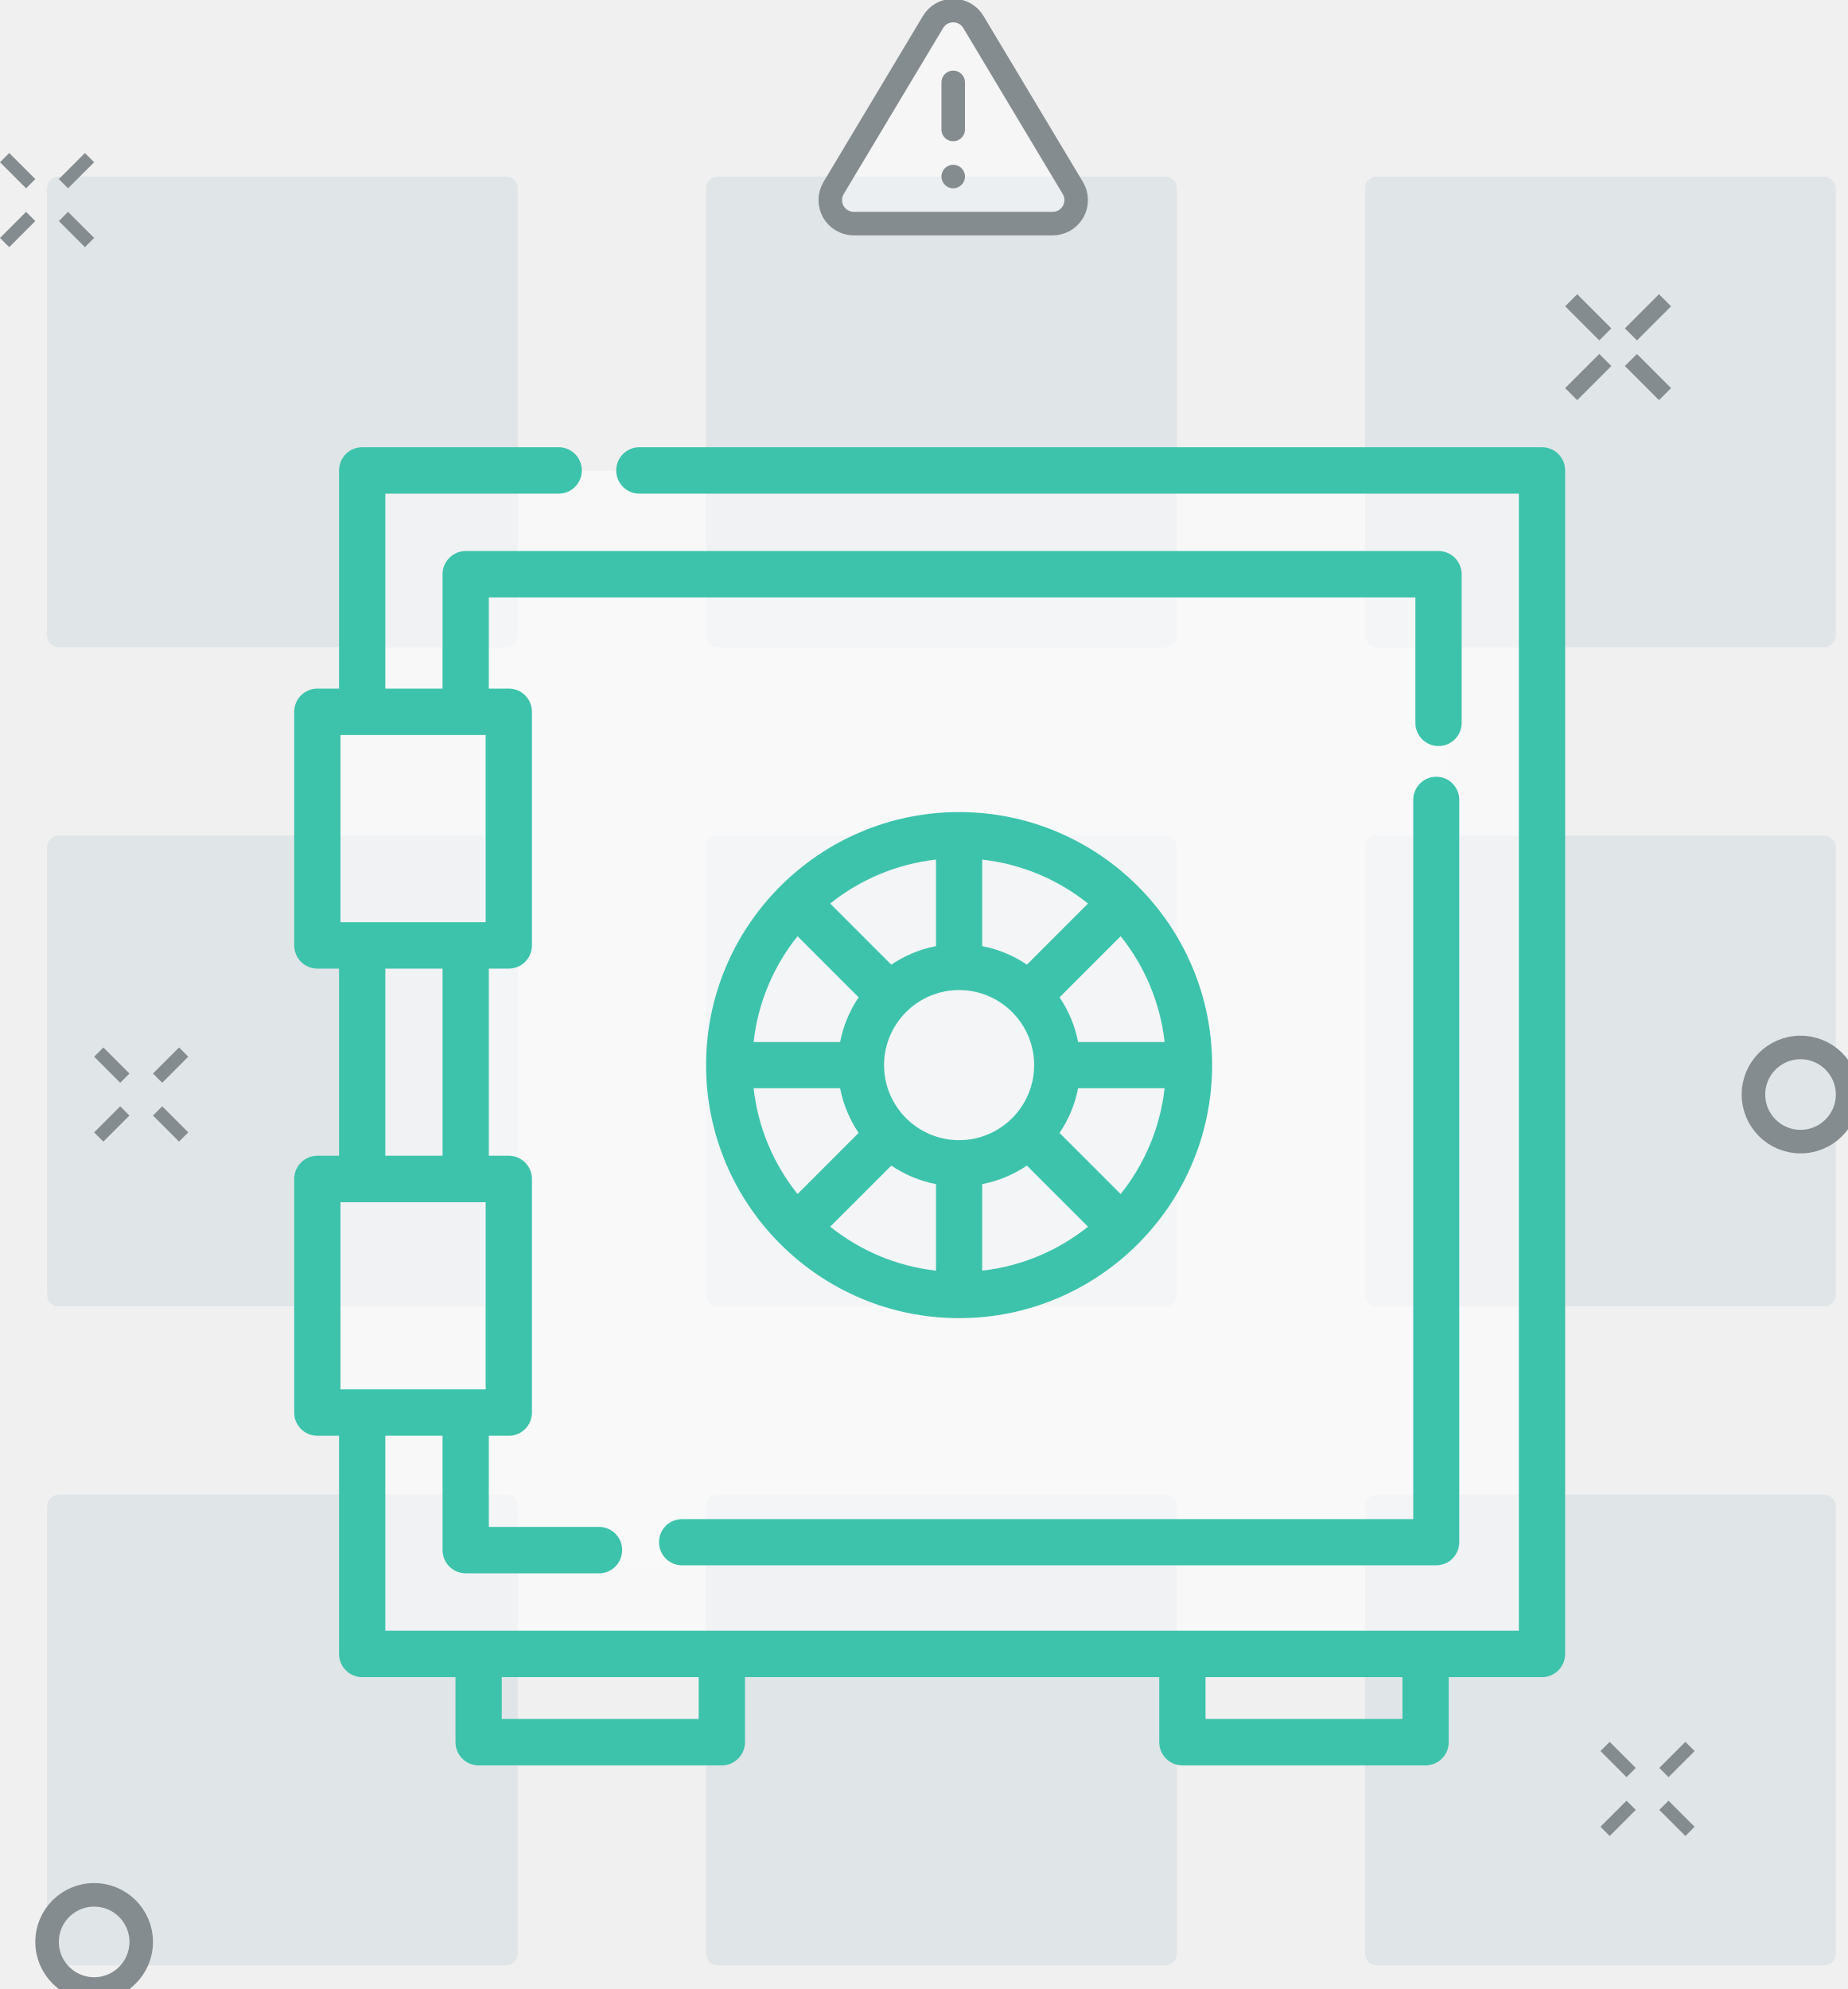
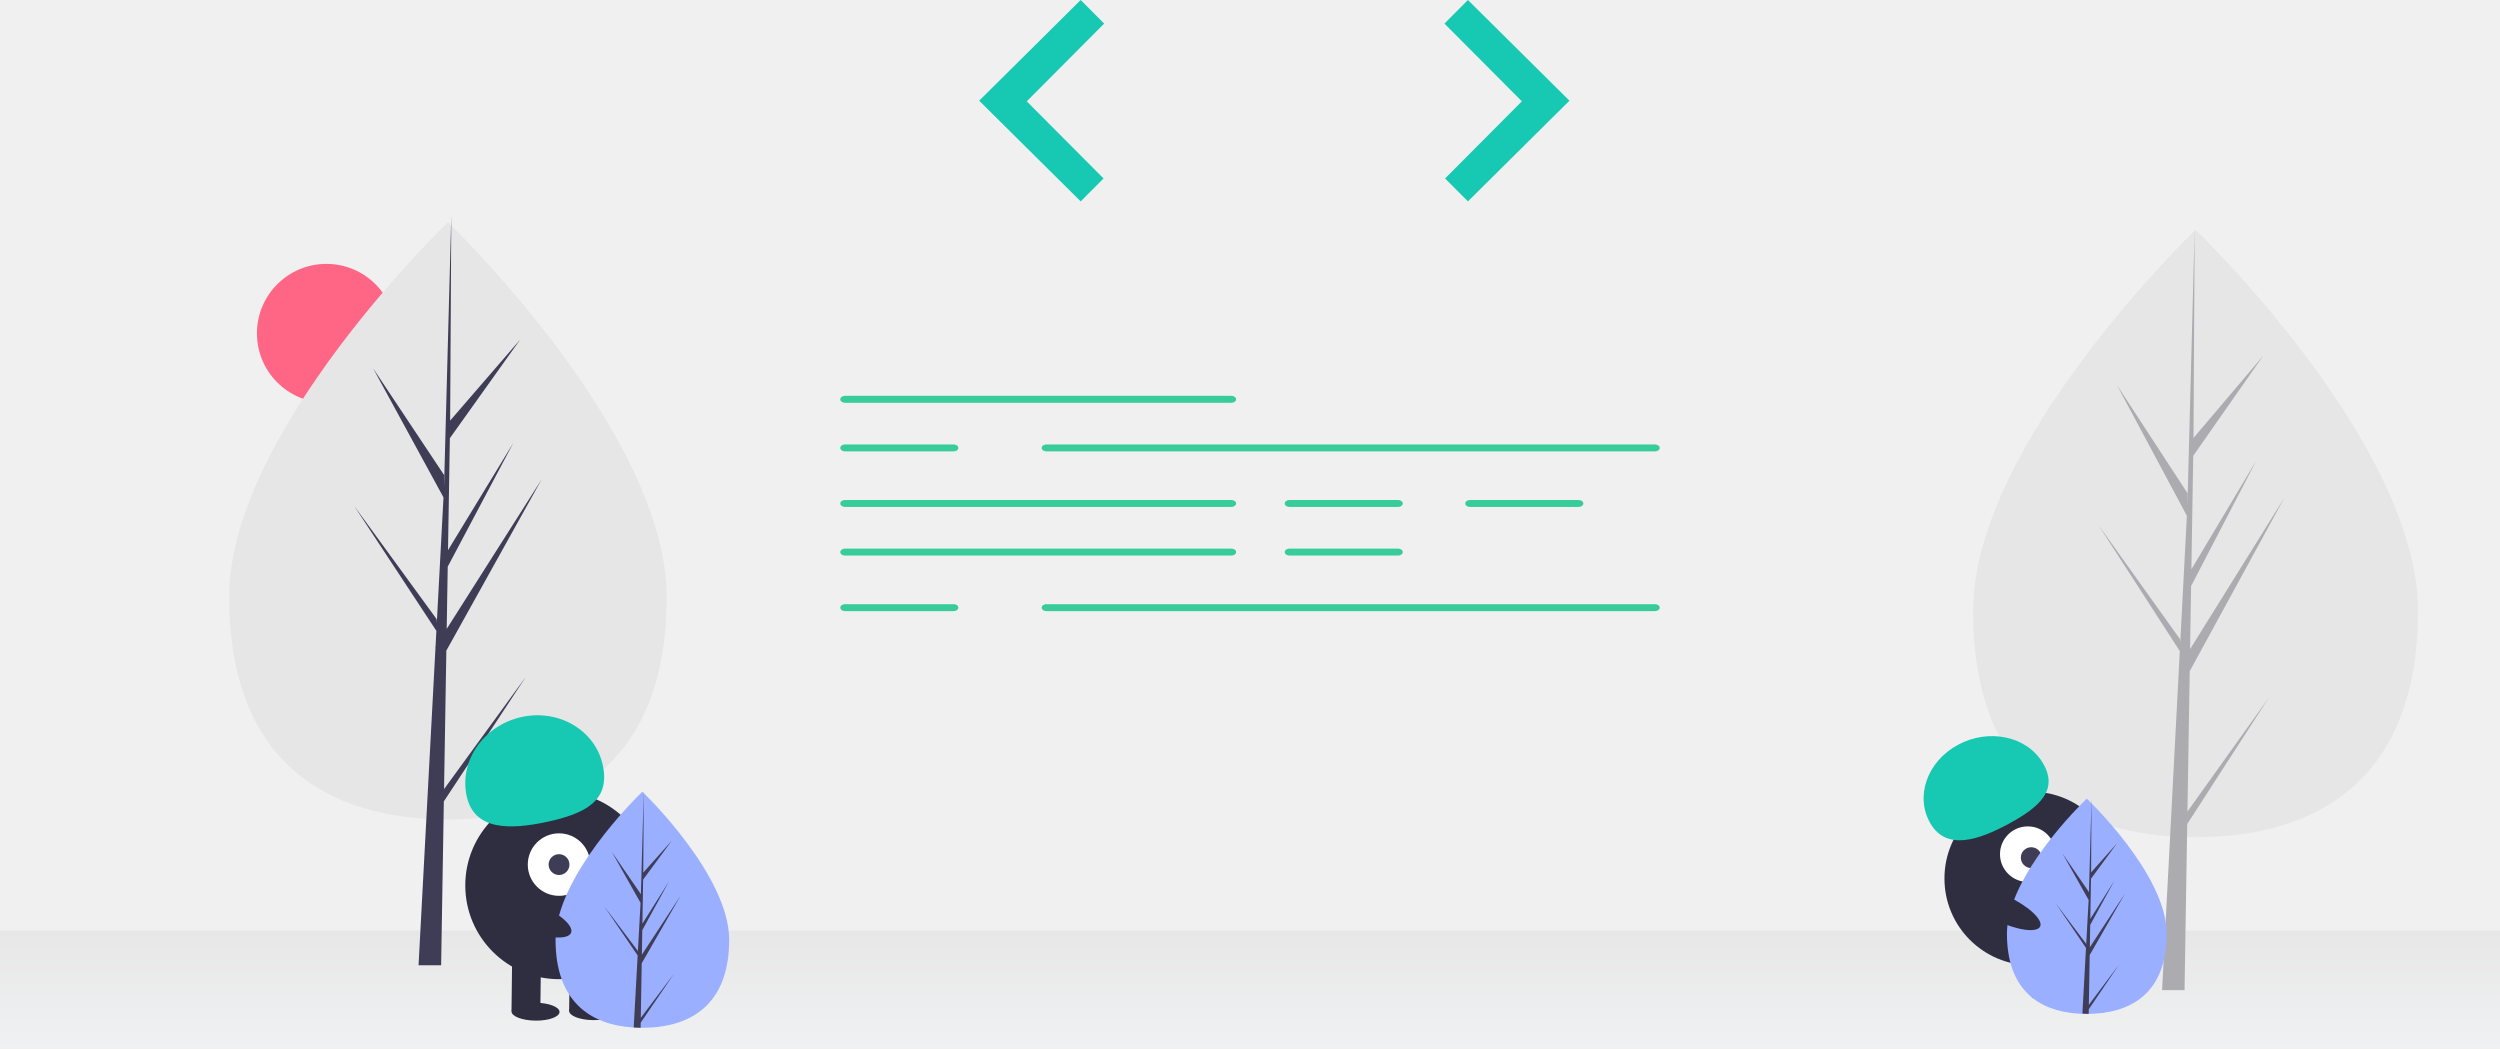
- <svg xmlns="http://www.w3.org/2000/svg" width="157px" height="169px" viewBox="0 0 157 169" version="1.1">
-   <defs />
-   <g stroke="none" stroke-width="1" fill="none" fill-rule="evenodd">
-     <g>
-       <path d="M5,71 L43,71 C43.552,71 44,71.448 44,72 L44,110 C44,110.552 43.552,111 43,111 L5,111 C4.448,111 4,110.552 4,110 L4,72 C4,71.448 4.448,71 5,71 Z M5,15 L43,15 C43.552,15 44,15.448 44,16 L44,54 C44,54.552 43.552,55 43,55 L5,55 C4.448,55 4,54.552 4,54 L4,16 C4,15.448 4.448,15 5,15 Z M61,15 L99,15 C99.552,15 100,15.448 100,16 L100,54 C100,54.552 99.552,55 99,55 L61,55 C60.448,55 60,54.552 60,54 L60,16 C60,15.448 60.448,15 61,15 Z M61,71 L99,71 C99.552,71 100,71.448 100,72 L100,110 C100,110.552 99.552,111 99,111 L61,111 C60.448,111 60,110.552 60,110 L60,72 C60,71.448 60.448,71 61,71 Z M117,15 L155,15 C155.552,15 156,15.448 156,16 L156,54 C156,54.552 155.552,55 155,55 L117,55 C116.448,55 116,54.552 116,54 L116,16 C116,15.448 116.448,15 117,15 Z M117,71 L155,71 C155.552,71 156,71.448 156,72 L156,110 C156,110.552 155.552,111 155,111 L117,111 C116.448,111 116,110.552 116,110 L116,72 C116,71.448 116.448,71 117,71 Z M5,127 L43,127 C43.552,127 44,127.448 44,128 L44,166 C44,166.552 43.552,167 43,167 L5,167 C4.448,167 4,166.552 4,166 L4,128 C4,127.448 4.448,127 5,127 Z M61,127 L99,127 C99.552,127 100,127.448 100,128 L100,166 C100,166.552 99.552,167 99,167 L61,167 C60.448,167 60,166.552 60,166 L60,128 C60,127.448 60.448,127 61,127 Z M117,127 L155,127 C155.552,127 156,127.448 156,128 L156,166 C156,166.552 155.552,167 155,167 L117,167 C116.448,167 116,166.552 116,166 L116,128 C116,127.448 116.448,127 117,127 Z" fill="#E0E5E8" />
-       <g transform="translate(0, 13)">
-         <path d="M13.784,79 L13,78.216 L15.216,76 L16,76.784 L13.784,79 Z M10.216,79 L8,76.784 L8.784,76 L11,78.216 L10.216,79 Z M13.784,81 L16,83.216 L15.216,84 L13,81.784 L13.784,81 Z M10.216,81 L11,81.784 L8.784,84 L8,83.216 L10.216,81 Z" fill="#858C8F" />
-         <path d="M141.784,138 L141,137.216 L143.216,135 L144,135.784 L141.784,138 Z M138.216,138 L136,135.784 L136.784,135 L139,137.216 L138.216,138 Z M141.784,140 L144,142.216 L143.216,143 L141,140.784 L141.784,140 Z M138.216,140 L139,140.784 L136.784,143 L136,142.216 L138.216,140 Z" fill="#858C8F" />
-         <path d="M5.784,3 L5,2.216 L7.216,0 L8,0.784 L5.784,3 Z M2.216,3 L4.4408921e-16,0.784 L0.784,0 L3,2.216 L2.216,3 Z M5.784,5 L8,7.216 L7.216,8 L5,5.784 L5.784,5 Z M2.216,5 L3,5.784 L0.784,8 L4.4408921e-16,7.216 L2.216,5 Z" fill="#858C8F" />
-         <path d="M139.1,15.925 L138.075,14.9 L140.975,12 L142,13.025 L139.1,15.925 Z M135.9,15.925 L133,13.025 L134.025,12 L136.925,14.9 L135.9,15.925 Z M139.1,17.075 L142,19.975 L140.975,21 L138.075,18.1 L139.1,17.075 Z M135.9,17.075 L136.925,18.1 L134.025,21 L133,19.975 L135.9,17.075 Z" fill="#858C8F" />
-         <circle stroke="#858C8F" stroke-width="2" cx="8" cy="152" r="4" />
-         <circle stroke="#858C8F" stroke-width="2" cx="153" cy="80" r="4" />
-       </g>
-       <g transform="translate(25, 38)">
-         <path d="M5,2 L105,2 L105,101 L5,101 L5,82.505 L2.379,82.505 L2.379,61.524 L5,61.524 L5,42.329 C2.752,42.716 1.595,42.716 1.528,42.329 C1.461,41.941 1.461,35.243 1.528,22.235 L5,22.235 L5,2 Z" fill-opacity="0.5" fill="#FFFFFF" />
-         <rect fill-opacity="0.2" fill="#FFFFFF" x="16" y="11" width="82" height="84" />
-         <path d="M106.033,0 L29.329,0 C28.243,0 27.362,0.883 27.362,1.972 C27.362,3.061 28.243,3.944 29.329,3.944 L104.067,3.944 L104.067,100.558 L7.744,100.558 L7.744,83.993 L12.607,83.993 L12.607,93.708 C12.607,94.797 13.487,95.68 14.573,95.68 L25.902,95.68 C26.987,95.68 27.868,94.797 27.868,93.708 C27.868,92.619 26.988,91.736 25.902,91.736 L16.539,91.736 L16.539,83.993 L18.236,83.993 C19.322,83.993 20.202,83.11 20.202,82.021 L20.202,62.174 C20.202,61.086 19.322,60.202 18.236,60.202 L16.539,60.202 L16.539,44.3 L18.236,44.3 C19.322,44.3 20.202,43.417 20.202,42.327 L20.202,22.48 C20.202,21.391 19.322,20.508 18.236,20.508 L16.539,20.508 L16.539,12.765 L95.273,12.765 L95.273,23.418 C95.273,24.507 96.153,25.39 97.239,25.39 C98.324,25.39 99.205,24.507 99.205,23.418 L99.205,10.793 C99.205,9.705 98.325,8.821 97.239,8.821 L14.573,8.821 C13.487,8.821 12.607,9.704 12.607,10.793 L12.607,20.508 L7.744,20.508 L7.744,3.944 L22.475,3.944 C23.561,3.944 24.441,3.061 24.441,1.972 C24.441,0.883 23.561,0 22.475,0 L5.778,0 C4.693,0 3.812,0.883 3.812,1.972 L3.812,20.508 L1.966,20.508 C0.88,20.508 0,21.391 0,22.48 L0,42.327 C0,43.416 0.88,44.3 1.966,44.3 L3.812,44.3 L3.812,60.202 L1.966,60.202 C0.88,60.202 0,61.085 0,62.174 L0,82.021 C0,83.11 0.88,83.993 1.966,83.993 L3.812,83.993 L3.812,102.53 C3.812,103.618 4.692,104.502 5.778,104.502 L13.706,104.502 L13.706,110.028 C13.706,111.117 14.586,112 15.672,112 L36.338,112 C37.424,112 38.305,111.117 38.305,110.028 L38.305,104.502 L73.508,104.502 L73.508,110.028 C73.508,111.117 74.388,112 75.474,112 L96.14,112 C97.226,112 98.106,111.117 98.106,110.028 L98.106,104.502 L106.034,104.502 C107.12,104.502 108,103.619 108,102.53 L108,1.972 C107.999,0.883 107.12,0 106.033,0 Z M3.932,40.355 L3.932,24.452 L16.27,24.452 L16.27,40.356 L3.932,40.356 L3.932,40.355 Z M12.607,44.299 L12.607,60.202 L7.744,60.202 L7.744,44.299 L12.607,44.299 Z M3.932,80.049 L3.932,64.146 L16.27,64.146 L16.27,80.049 L3.932,80.049 Z M17.637,108.055 L17.637,104.501 L34.372,104.501 L34.372,108.055 L17.637,108.055 Z M94.174,108.055 L77.439,108.055 L77.439,104.501 L94.174,104.501 L94.174,108.055 Z" fill="#3DC3AB" fill-rule="nonzero" />
-         <path d="M97.046,28 C95.967,28 95.092,28.878 95.092,29.961 L95.092,91.077 L32.954,91.077 C31.875,91.077 31,91.955 31,93.039 C31,94.122 31.875,95 32.954,95 L97.046,95 C98.125,95 99,94.122 99,93.039 L99,29.961 C99,28.878 98.125,28 97.046,28 Z" fill="#3DC3AB" fill-rule="nonzero" />
-         <path d="M56.5,31 C44.645,31 35,40.645 35,52.5 C35,64.355 44.645,74 56.5,74 C68.355,74 78,64.355 78,52.5 C78,40.645 68.355,31 56.5,31 Z M73.963,50.538 L66.612,50.538 C66.344,49.153 65.8,47.866 65.036,46.739 L70.23,41.545 C72.248,44.07 73.587,47.16 73.963,50.538 Z M58.462,35.037 C61.84,35.413 64.93,36.752 67.455,38.77 L62.261,43.964 C61.133,43.2 59.847,42.656 58.462,42.388 L58.462,35.037 Z M54.538,35.037 L54.538,42.388 L54.538,42.388 C53.154,42.656 51.867,43.2 50.739,43.964 L45.546,38.77 C48.07,36.752 51.161,35.414 54.538,35.037 Z M42.771,41.545 L47.964,46.739 C47.201,47.867 46.657,49.153 46.389,50.538 L39.037,50.538 C39.414,47.16 40.752,44.07 42.771,41.545 Z M39.037,54.462 L46.388,54.462 L46.388,54.462 C46.657,55.846 47.201,57.133 47.964,58.261 L42.771,63.454 C40.752,60.929 39.414,57.839 39.037,54.462 Z M54.538,69.963 C51.16,69.586 48.071,68.248 45.546,66.229 L50.739,61.036 C51.867,61.799 53.154,62.343 54.538,62.612 L54.538,69.963 Z M50.123,52.5 C50.123,48.984 52.984,46.123 56.5,46.123 C60.016,46.123 62.877,48.983 62.877,52.5 C62.877,56.017 60.017,58.877 56.5,58.877 C52.983,58.877 50.123,56.016 50.123,52.5 Z M58.462,69.963 L58.462,62.612 L58.462,62.612 C59.846,62.343 61.134,61.799 62.261,61.036 L67.455,66.229 C64.93,68.248 61.84,69.586 58.462,69.963 Z M70.23,63.455 L65.036,58.261 C65.8,57.133 66.344,55.846 66.612,54.462 L73.963,54.462 C73.587,57.84 72.248,60.929 70.23,63.455 Z" fill="#3DC3AB" fill-rule="nonzero" />
-       </g>
-       <g transform="translate(70, 0)">
-         <path d="M9.29,1.86 L0.82,16 C0.465,16.615 0.463,17.373 0.814,17.991 C1.166,18.608 1.819,18.992 2.53,19 L19.47,19 C20.181,18.992 20.834,18.608 21.186,17.991 C21.537,17.373 21.535,16.615 21.18,16 L12.71,1.86 C12.347,1.262 11.699,0.897 11,0.897 C10.301,0.897 9.653,1.262 9.29,1.86 Z" stroke="#858C8F" stroke-width="2" fill-opacity="0.4" fill="#FFFFFF" stroke-linecap="round" stroke-linejoin="round" />
-         <path d="M11,7 L11,11" stroke="#858C8F" stroke-width="2" stroke-linecap="round" stroke-linejoin="round" />
-         <circle fill="#858C8F" cx="11" cy="15" r="1" />
-       </g>
+ <svg xmlns="http://www.w3.org/2000/svg" width="360" height="151" viewBox="0 0 360 151">
+   <defs>
+     <linearGradient id="a" x1="50%" x2="50%" y1="0%" y2="100%">
+       <stop offset="0%" stop-color="#E7E7E7" />
+       <stop offset="100%" stop-color="#F0F1F2" />
+     </linearGradient>
+   </defs>
+   <g fill="none" fill-rule="evenodd">
+     <path fill="url(#a)" d="M0 134h360v17H0z" />
+     <g transform="translate(33 31)">
+       <circle cx="14" cy="17" r="10" fill="#FF6584" />
+       <path fill="#E6E6E7" d="M63 54.96C63 78.708 48.897 87 31.5 87S0 78.708 0 54.96C0 31.212 31.5 1 31.5 1S63 31.212 63 54.96z" />
+       <path fill="#3F3D56" d="M30.944 82.628l.33-19.938L45 38.024 31.325 59.562l.149-8.965 9.46-17.845-9.421 15.473.266-16.124 10.13-14.208-10.088 11.672L31.988 0l-1.047 39.14.086-1.615-10.3-15.485 10.135 18.584-.96 18.008-.028-.478L18 41.858l11.838 17.984-.12 2.252-.022.034.01.185L27.27 108h3.253l.39-23.598 11.809-17.94z" />
+     </g>
+     <path fill="#E6E6E7" d="M348.195 87.968c0 24.152-14.343 32.585-32.035 32.585-17.693 0-32.035-8.433-32.035-32.585S316.16 33.09 316.16 33.09s32.035 30.726 32.035 54.878z" />
+     <path fill="#ACABB0" d="M314.993 116.859l.328-20.213 13.654-25.007-13.603 21.836.148-9.089 9.41-18.092-9.371 15.687.265-16.347L325.9 51.231l-10.036 11.833.166-29.974-1.041 39.68.085-1.637-10.245-15.699 10.081 18.841-.955 18.257-.028-.485-11.81-16.52 11.774 18.232-.12 2.283-.02.034.01.188-2.423 46.317h3.236l.388-23.924 11.747-18.188z" />
+     <g transform="translate(67 103)">
+       <circle cx="13.5" cy="24.5" r="13.5" fill="#2F2E41" />
+       <path fill="#2F2E41" d="M6.745 35.157l4.15.049-.088 7.397-4.15-.049zM15.044 35.254l4.15.049-.087 7.397-4.15-.049z" />
+       <ellipse cx="10.114" cy="42.681" fill="#2F2E41" rx="1.29" ry="3.458" transform="rotate(-89.325 10.114 42.68)" />
+       <ellipse cx="18.416" cy="42.606" fill="#2F2E41" rx="1.29" ry="3.458" transform="rotate(-89.325 18.416 42.606)" />
+       <circle cx="13.5" cy="21.5" r="4.5" fill="#FFF" />
+       <circle cx="13.5" cy="21.5" r="1.5" fill="#3F3D56" />
+       <path fill="#17C9B2" d="M.18 11.544C-.857 6.484 2.7 1.426 8.124.247c5.424-1.178 10.662 1.97 11.698 7.03 1.037 5.06-2.57 6.879-7.994 8.057C6.404 16.513 1.216 16.605.18 11.544z" />
+       <path fill="#9AAFFF" d="M38 32.333C38 41.722 32.404 45 25.5 45a21.543 21.543 0 0 1-1.429-.049C17.841 44.511 13 41.065 13 32.333c0-9.037 11.578-20.439 12.448-21.283l.002-.001.05-.049S38 22.944 38 32.333z" />
+       <path fill="#3F3D56" d="M25.273 43.569l4.799-6.372-4.81 7.071-.013.732a22.517 22.517 0 0 1-.997-.043l.517-9.395-.004-.073.009-.014.049-.887L20 27.498l4.838 6.424.01.189.392-7.099-4.129-7.325 4.18 6.08.406-14.717.002-.05v.049l-.068 11.604 4.11-4.6-4.127 5.6-.109 6.356 3.838-6.1-3.854 7.035-.06 3.533L31 25.987l-5.592 9.723-.135 7.859z" />
+       <ellipse cx="8.899" cy="28.781" fill="#2F2E41" rx="2.135" ry="6.826" transform="rotate(-68.158 8.899 28.78)" />
+     </g>
+     <path fill="#37CC9A" d="M177.325 58h-55.65c-.373 0-.675-.224-.675-.5s.302-.5.675-.5h55.65c.373 0 .675.224.675.5s-.302.5-.675.5zM177.325 73h-55.65c-.373 0-.675-.224-.675-.5s.302-.5.675-.5h55.65c.373 0 .675.224.675.5s-.302.5-.675.5zM177.323 80h-55.646c-.242 0-.465-.095-.586-.25a.39.39 0 0 1 0-.5c.12-.155.344-.25.586-.25h55.646c.242 0 .465.095.586.25a.39.39 0 0 1 0 .5c-.12.155-.344.25-.586.25zM201.336 73h-15.672c-.367 0-.664-.224-.664-.5s.297-.5.664-.5h15.672c.367 0 .664.224.664.5s-.297.5-.664.5zM201.336 80h-15.672c-.367 0-.664-.224-.664-.5s.297-.5.664-.5h15.672c.367 0 .664.224.664.5s-.297.5-.664.5zM227.336 73h-15.672c-.367 0-.664-.224-.664-.5s.297-.5.664-.5h15.672c.367 0 .664.224.664.5s-.297.5-.664.5zM238.324 65h-87.648c-.373 0-.676-.224-.676-.5s.303-.5.676-.5h87.648c.373 0 .676.224.676.5s-.303.5-.676.5zM137.336 65h-15.672c-.367 0-.664-.224-.664-.5s.297-.5.664-.5h15.672c.367 0 .664.224.664.5s-.297.5-.664.5zM238.324 88h-87.646c-.242 0-.466-.095-.587-.25a.39.39 0 0 1 0-.5c.121-.155.345-.25.587-.25h87.646c.373 0 .676.224.676.5s-.303.5-.676.5zM137.335 88h-15.67c-.237 0-.457-.095-.576-.25a.396.396 0 0 1 0-.5c.12-.155.339-.25.576-.25h15.67c.237 0 .457.095.576.25a.396.396 0 0 1 0 .5c-.12.155-.339.25-.576.25z" />
+     <path fill="#17C9B2" d="M155.62 0L141 14.5 155.62 29l3.289-3.304-11.056-11.104L159 3.395zM211.38 0L226 14.5 211.38 29l-3.289-3.304 11.056-11.104L208 3.395z" />
+     <g transform="translate(277 106)">
+       <circle cx="15.5" cy="20.5" r="12.5" fill="#2F2E41" />
+       <path fill="#2F2E41" d="M13.464 30.913l3.594-1.098 1.978 6.4-3.593 1.097zM20.65 28.718l3.594-1.098 1.978 6.4-3.593 1.098z" />
+       <ellipse cx="18.46" cy="36.472" fill="#2F2E41" rx="3.131" ry="1.168" transform="rotate(-17.083 18.46 36.472)" />
+       <ellipse cx="25.601" cy="34.128" fill="#2F2E41" rx="3.131" ry="1.168" transform="rotate(-17.083 25.6 34.128)" />
+       <circle cx="15" cy="17" r="4" fill="#FFF" />
+       <circle cx="15.5" cy="17.5" r="1.5" fill="#3F3D56" />
+       <path fill="#17C9B2" d="M1.014 12.634C-1.287 8.779.46 3.69 4.92 1.266c4.458-2.423 9.937-1.264 12.238 2.59 2.301 3.855-.38 6.311-4.838 8.735-4.458 2.424-9.005 3.897-11.306.043z" />
+       <path fill="#9AAFFF" d="M35 28.45C35 37.012 29.852 40 23.5 40a19.999 19.999 0 0 1-1.314-.044C16.453 39.555 12 36.412 12 28.45c0-8.24 10.652-18.636 11.452-19.405l.002-.002L23.5 9S35 19.89 35 28.45z" />
+       <path fill="#3F3D56" d="M23.794 38.695l4.362-5.81-4.373 6.448-.012.667a20.41 20.41 0 0 1-.906-.04l.47-8.565-.003-.067.008-.012.044-.81L19 24.044l4.398 5.857.01.172.355-6.472-3.753-6.68 3.8 5.544.37-13.418V9v.044l-.061 10.581 3.736-4.194-3.751 5.106-.1 5.794 3.49-5.56-3.504 6.413-.055 3.221L29 22.665l-5.084 8.865-.122 7.165z" />
+       <ellipse cx="11.197" cy="24.766" fill="#2F2E41" rx="1.933" ry="6.18" transform="rotate(-64.626 11.197 24.766)" />
    </g>
  </g>
</svg>
